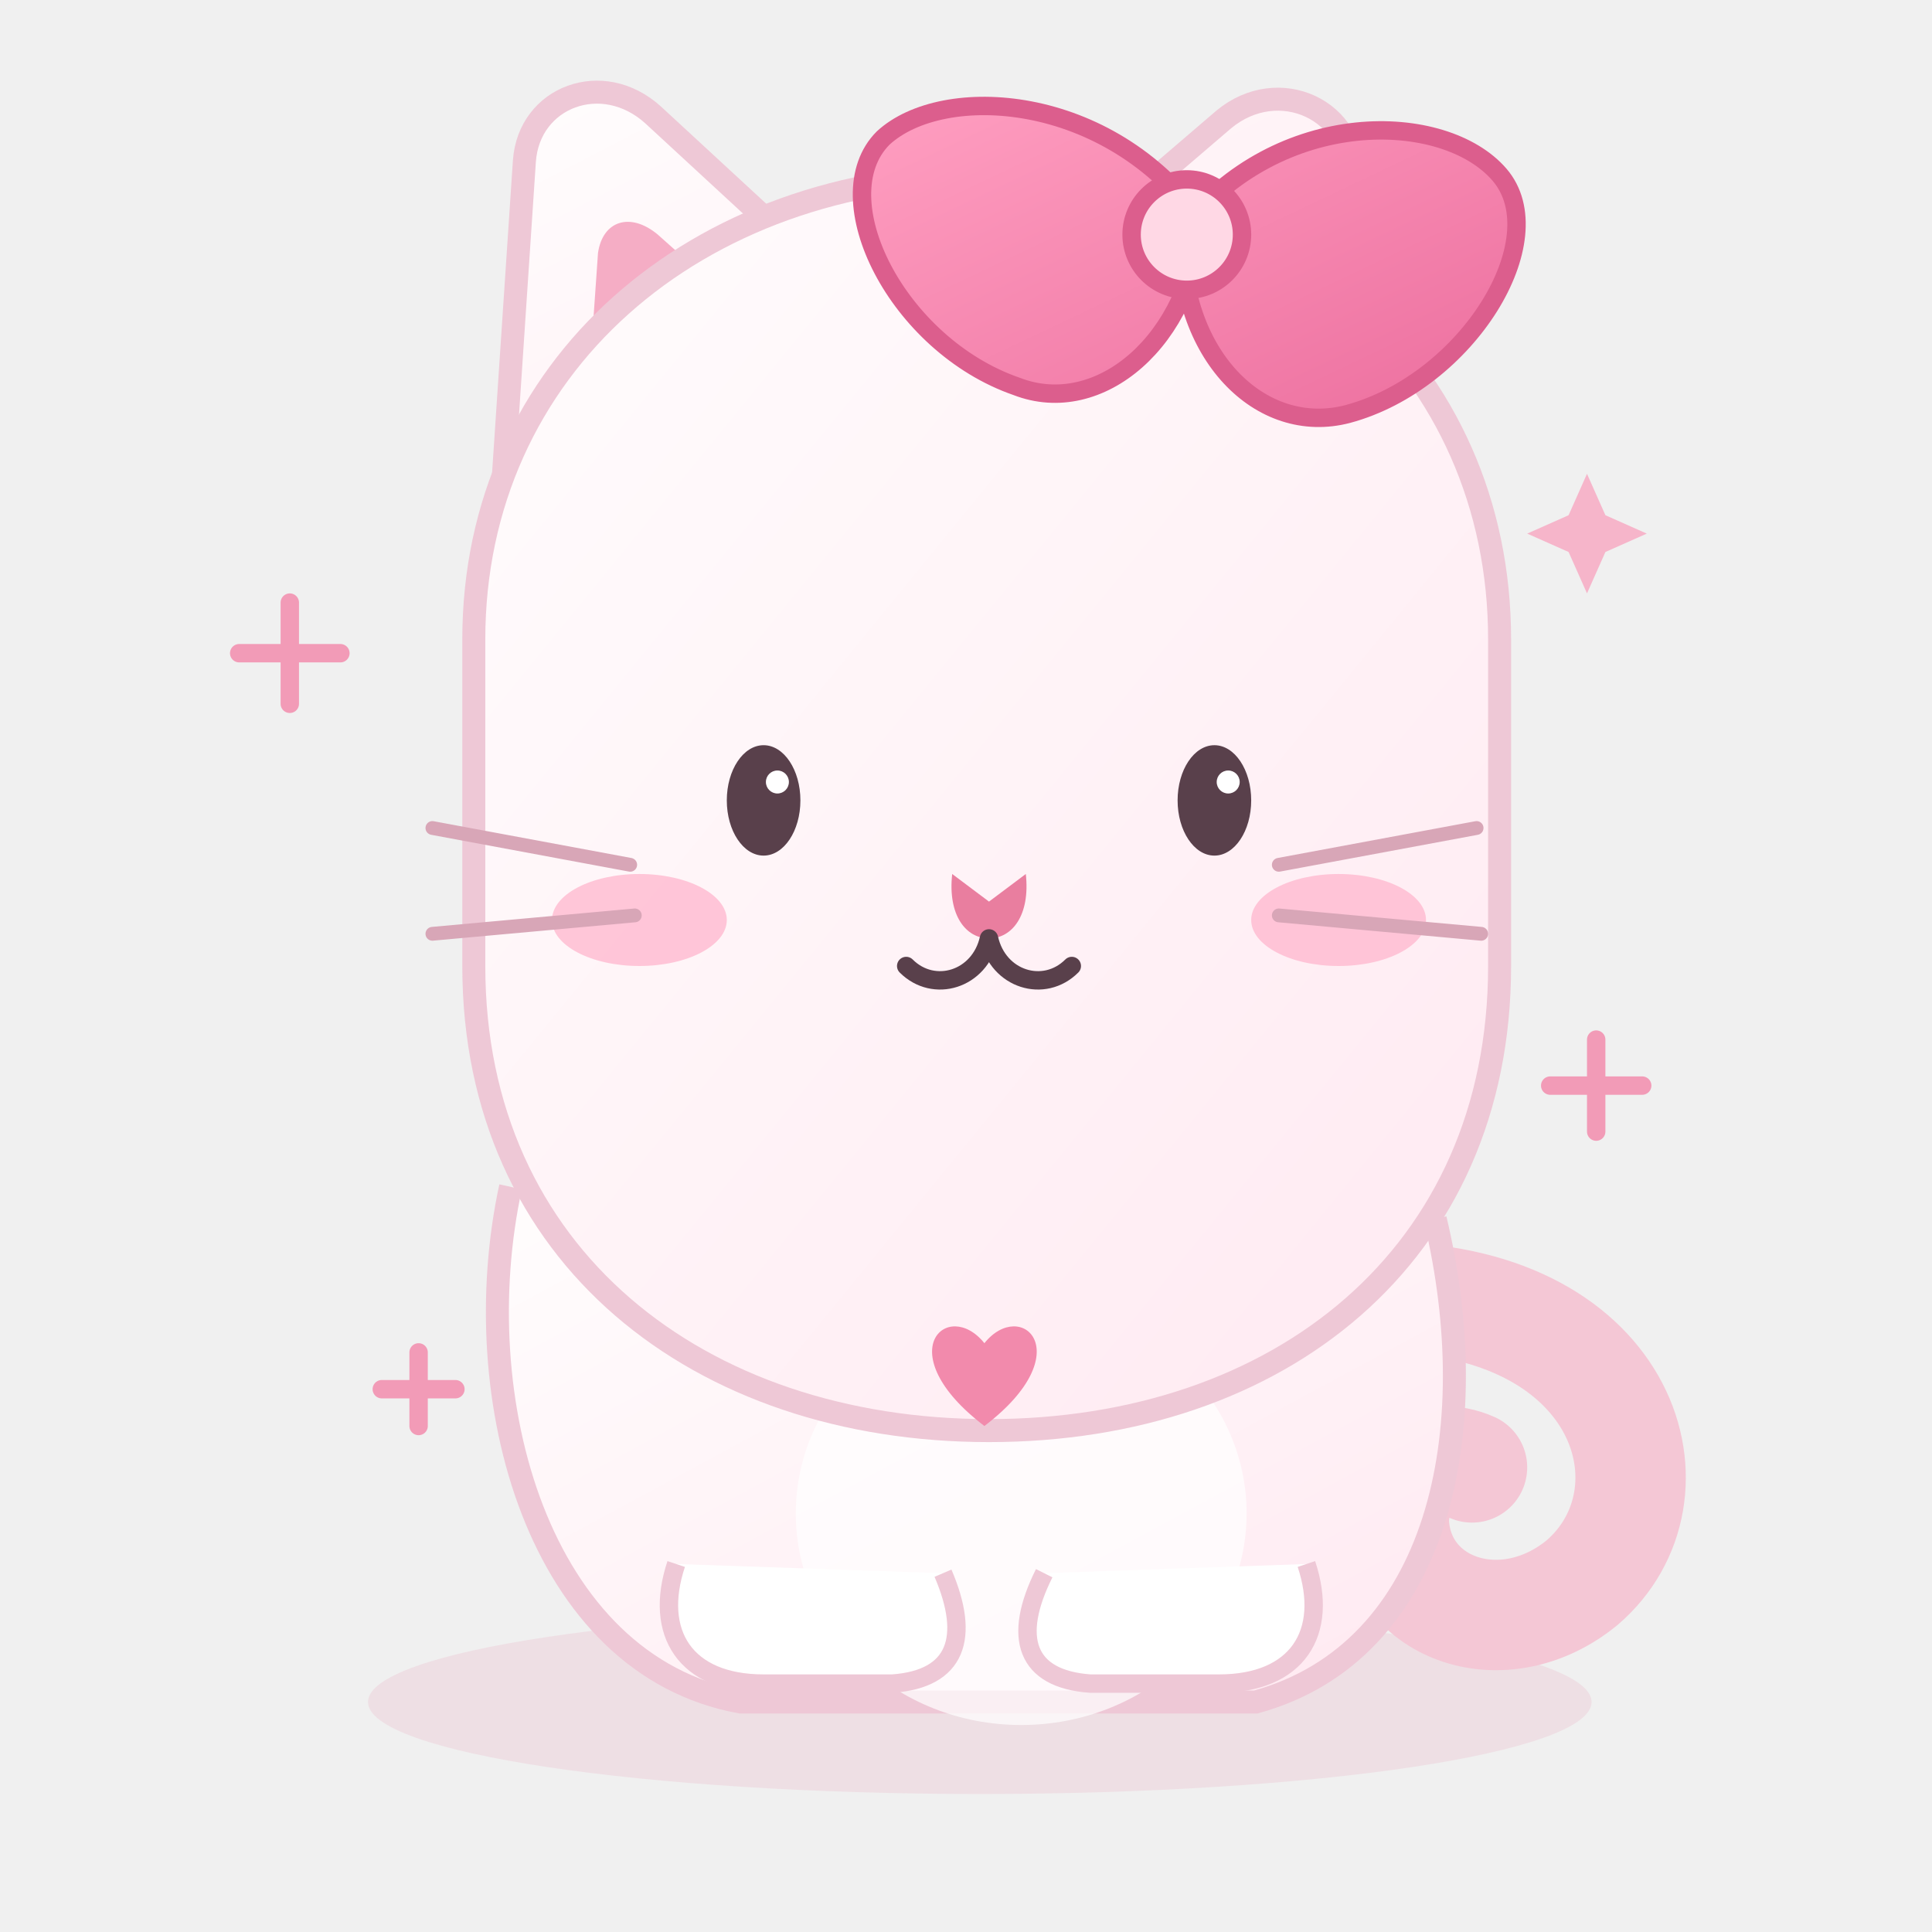
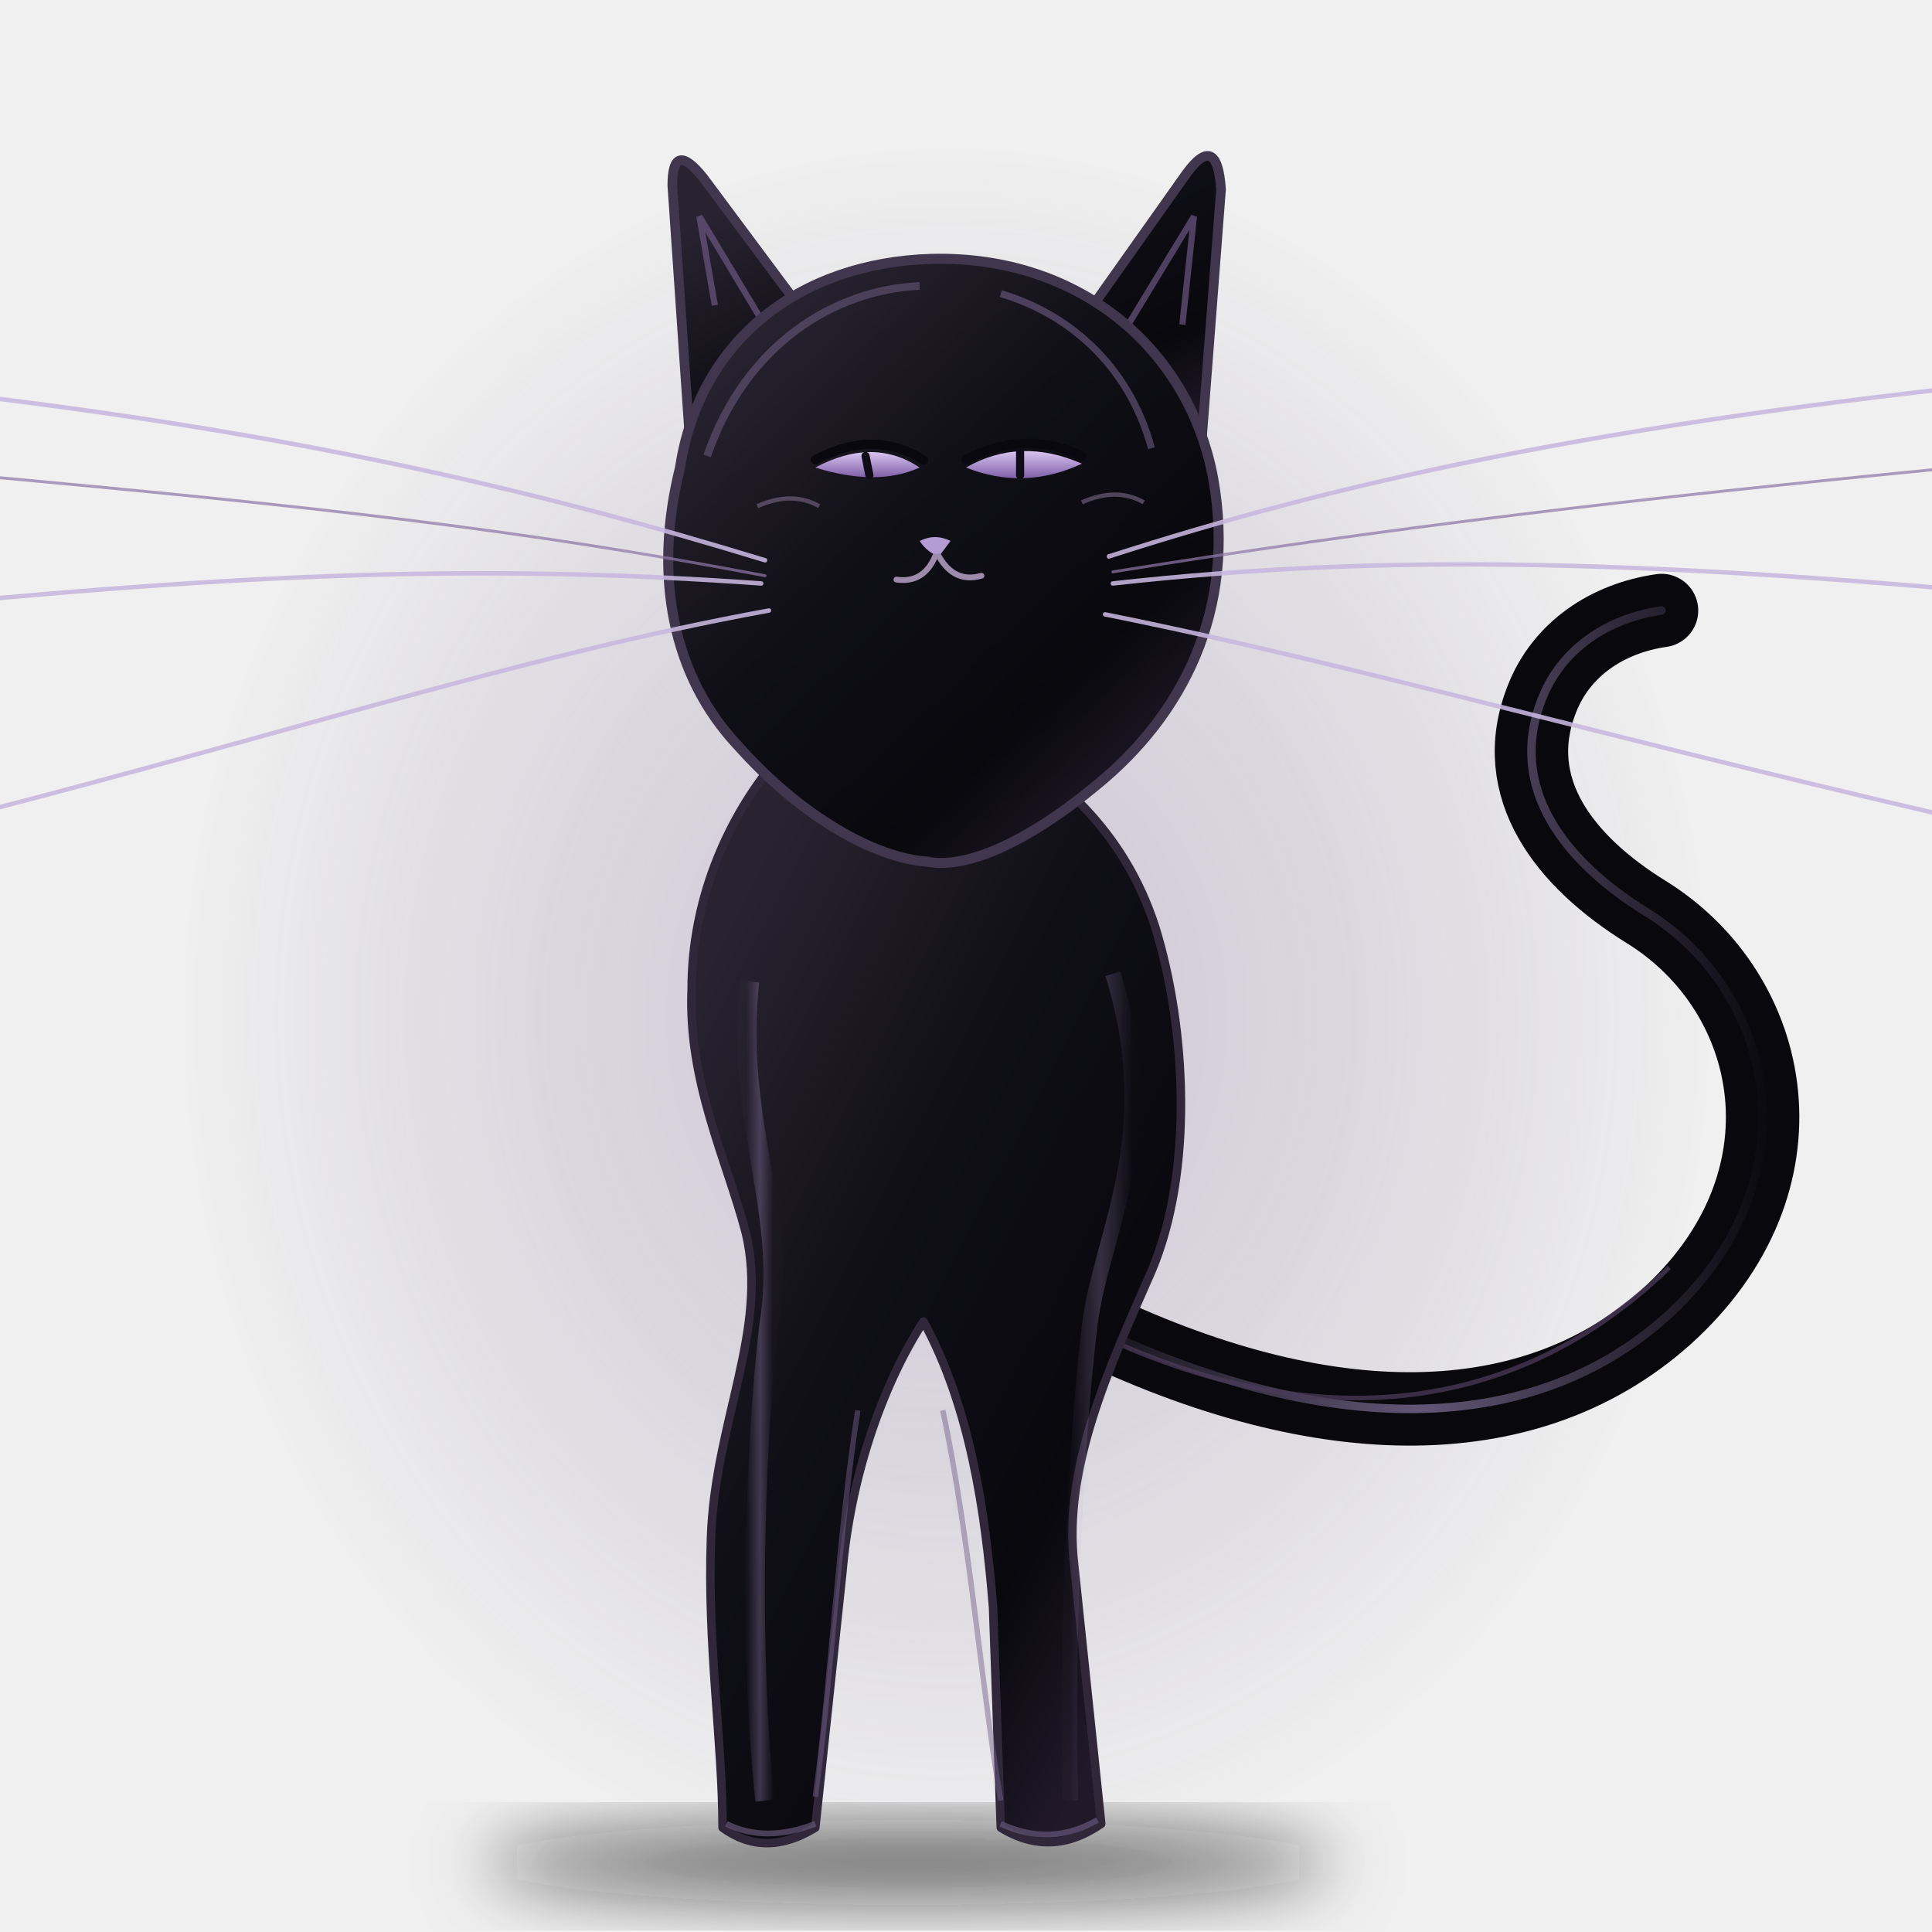
- <svg xmlns="http://www.w3.org/2000/svg" viewBox="0 0 420 420" role="img" aria-labelledby="titulo descricao">
+ <svg xmlns="http://www.w3.org/2000/svg" viewBox="0 0 500 500" role="img" aria-labelledby="titulo descricao">
  <defs>
-     <linearGradient id="corpo" x1="0" y1="0" x2="1" y2="1">
-       <stop offset="0" stop-color="#fffdfd" />
-       <stop offset="1" stop-color="#ffe9f1" />
+     <linearGradient id="pelo" x1=".15" y1=".1" x2=".85" y2=".9">
+       <stop offset="0" stop-color="#292331" />
+       <stop offset=".38" stop-color="#111018" />
+       <stop offset=".78" stop-color="#08080d" />
+       <stop offset="1" stop-color="#21192a" />
    </linearGradient>
-     <linearGradient id="laco" x1="0" y1="0" x2="1" y2="1">
-       <stop offset="0" stop-color="#ff9fc1" />
-       <stop offset="1" stop-color="#ec6e9e" />
+     <linearGradient id="luzPelo" x1="0" y1="0" x2="1" y2="0">
+       <stop offset="0" stop-color="#bca5df" stop-opacity=".04" />
+       <stop offset=".5" stop-color="#bca5df" stop-opacity=".5" />
+       <stop offset="1" stop-color="#bca5df" stop-opacity=".02" />
    </linearGradient>
+     <linearGradient id="olho" x1="0" y1="0" x2="0" y2="1">
+       <stop offset="0" stop-color="#d8c5f1" />
+       <stop offset="1" stop-color="#8060a7" />
+     </linearGradient>
+     <radialGradient id="aureola">
+       <stop offset="0" stop-color="#8a6aad" stop-opacity=".3" />
+       <stop offset="1" stop-color="#35204f" stop-opacity="0" />
+     </radialGradient>
+     <filter id="sombra" x="-.35" y="-.2" width="1.7" height="1.5">
+       <feGaussianBlur stdDeviation="9" />
+     </filter>
  </defs>
-   <ellipse cx="213" cy="370" rx="133" ry="20" fill="#e89bb5" opacity=".2" />
-   <path d="M302 282c52 1 64 43 42 62-17 14-40 6-41-13 0-10 8-16 17-12" fill="none" stroke="#f4c7d5" stroke-width="24" stroke-linecap="round" />
-   <path d="M111 258c-10 46 6 104 50 112h112c40-11 50-59 39-105" fill="url(#corpo)" stroke="#eec8d6" stroke-width="5" />
-   <ellipse cx="222" cy="329" rx="49" ry="46" fill="#fff" opacity=".7" />
-   <path d="m109 110 5-75c1-14 17-20 28-10l52 48m16 1 56-48c12-10 29-2 28 13l-4 78" fill="url(#corpo)" stroke="#eec8d6" stroke-width="5" stroke-linejoin="round" />
-   <path d="m127 98 3-43c1-7 7-9 13-4l37 33m50-1 39-34c5-5 12-2 11 5l-3 46" fill="#f5adc5" />
-   <path d="M103 139c0-59 48-101 112-101s111 42 111 101v71c0 63-48 101-111 101s-112-38-112-101z" fill="url(#corpo)" stroke="#eec8d6" stroke-width="5" />
-   <path d="M261 48c-20-28-56-30-69-18-13 13 3 45 29 54 18 7 38-10 40-36Zm-4 2c21-27 57-26 69-12 12 14-7 45-33 52-19 5-37-13-36-40Z" fill="url(#laco)" stroke="#dc5e8d" stroke-width="4" />
-   <circle cx="258" cy="51" r="12" fill="#ffd8e5" stroke="#dc5e8d" stroke-width="4" />
-   <ellipse cx="166" cy="174" rx="8" ry="12" fill="#59404b" />
-   <ellipse cx="264" cy="174" rx="8" ry="12" fill="#59404b" />
-   <circle cx="169" cy="170" r="2.5" fill="#fff" />
-   <circle cx="267" cy="170" r="2.5" fill="#fff" />
-   <ellipse cx="139" cy="200" rx="19" ry="10" fill="#ffb6cd" opacity=".75" />
-   <ellipse cx="291" cy="200" rx="19" ry="10" fill="#ffb6cd" opacity=".75" />
-   <path d="m207 190 8 6 8-6c1 9-3 14-8 14s-9-5-8-14Z" fill="#e97e9f" />
-   <path d="M215 204c-2 9-12 12-18 6m18-6c2 9 12 12 18 6" fill="none" stroke="#59404b" stroke-width="4" stroke-linecap="round" />
-   <path d="m137 188-43-8m44 19-44 4m184-15 43-8m-43 19 44 4" fill="none" stroke="#d8a6b7" stroke-width="3" stroke-linecap="round" />
-   <path d="M147 340c-5 15 2 26 19 26h28c14-1 17-10 11-24m22 0c-7 14-4 23 10 24h28c17 0 24-11 19-26" fill="#fff" stroke="#eec8d6" stroke-width="4" />
-   <path d="M214 292c-8-10-21 2 0 18 21-16 8-28 0-18Z" fill="#f28aac" />
-   <path d="M63 131v22m-11-11h22M347 226v20m-10-10h20M91 294v16m-8-8h16" stroke="#f29bb7" stroke-width="4" stroke-linecap="round" />
-   <path d="m345 103 4 9 9 4-9 4-4 9-4-9-9-4 9-4 4-9Z" fill="#f6b5ca" />
+   <ellipse cx="245" cy="263" rx="199" ry="225" fill="url(#aureola)" />
+   <ellipse cx="235" cy="482" rx="110" ry="11" fill="#09070f" opacity=".55" filter="url(#sombra)" />
+   <path d="M278 341 C340 372 395 373 431 341 C470 306 460 257 426 236 C405 223 390 204 399 181 C404 168 416 160 430 158" fill="none" stroke="#08080d" stroke-width="19" stroke-linecap="round" />
+   <path d="M278 341 C340 372 395 373 431 341 C470 306 460 257 426 236 C405 223 390 204 399 181 C404 168 416 160 430 158" fill="none" stroke="url(#luzPelo)" stroke-width="2.2" stroke-linecap="round" />
+   <path d="M290 348 C350 374 398 361 432 328" fill="none" stroke="#4a3b5a" stroke-width="1.2" opacity=".75" />
+   <path d="M199 199     C188 213 179 233 179 256     C178 280 188 300 193 319     C199 344 185 368 184 398     C183 426 187 451 187 473     Q198 481 211 473     L218 407 C220 383 228 359 239 342     C251 364 255 391 257 416     L259 473 Q272 481 285 472     L278 405 C275 380 287 354 298 329     C309 303 307 266 299 240     C291 215 273 199 254 190     C236 204 216 207 199 199Z" fill="url(#pelo)" stroke="#30283a" stroke-width="2.2" stroke-linejoin="round" />
+   <path d="M194 254 C190 290 204 314 199 343 C195 377 194 430 198 466" fill="none" stroke="url(#luzPelo)" stroke-width="5" opacity=".55" />
+   <path d="M288 252 C301 294 285 319 282 343 C278 377 276 428 277 466" fill="none" stroke="url(#luzPelo)" stroke-width="4" opacity=".48" />
+   <path d="M222 365 C217 397 215 436 211 465 M244 365 C251 398 254 437 259 466" fill="none" stroke="#74618b" stroke-width="1.4" opacity=".48" />
+   <path d="M188 472 Q198 477 211 472 M259 472 Q272 478 284 471" fill="none" stroke="#655578" stroke-width="1.5" opacity=".7" />
+   <path d="M179 121 L174 48 Q174 36 182 46 L217 93     M273 93 L307 45 Q315 34 316 49 L310 127" fill="url(#pelo)" stroke="#40364d" stroke-width="2.5" stroke-linejoin="round" />
+   <path d="M185 79 L181 56 L199 86 M292 84 L309 56 L306 84" fill="none" stroke="#69557f" stroke-width="1.6" opacity=".72" />
+   <path d="M176 121 C181 88 207 68 241 67 C280 66 308 91 314 124     C320 158 306 185 284 203 C266 218 250 225 240 223     C226 222 207 211 191 193 C174 175 169 149 176 121Z" fill="url(#pelo)" stroke="#40364d" stroke-width="2.6" />
+   <path d="M183 118 C193 89 216 75 238 74" fill="none" stroke="#83719a" stroke-width="2" opacity=".42" />
+   <path d="M298 116 C292 94 276 81 259 76" fill="none" stroke="#a18abf" stroke-width="1.8" opacity=".38" />
+   <path d="M211 121 Q226 113 238 121 Q227 126 211 121Z" fill="url(#olho)" />
+   <path d="M250 121 Q264 113 280 120 Q265 127 250 121Z" fill="url(#olho)" />
+   <path d="M224 118 L225 123 M264 117 L264 123" stroke="#100c17" stroke-width="2.1" stroke-linecap="round" />
+   <path d="M211 119 Q226 111 239 119 M250 119 Q265 111 280 118" fill="none" stroke="#09080e" stroke-width="2.4" stroke-linecap="round" />
+   <path d="M238 140 Q242 138 246 140 L243 144 Q240 143 238 140Z" fill="#b39bd3" />
+   <path d="M242 144 Q239 151 232 150 M243 144 Q247 151 254 149" fill="none" stroke="#9d8bac" stroke-width="1.5" stroke-linecap="round" />
+   <path d="M196 131 Q205 127 212 131 M280 130 Q289 126 296 130" fill="none" stroke="#665873" stroke-width="1.1" opacity=".75" />
+   <g fill="none" stroke="#c8b8df" stroke-width="1.15" stroke-linecap="round" opacity=".88">
+     <path d="M198 145 C139 127 74 111 -28 100" />
+     <path d="M197 151 C127 146 65 148 -34 158" />
+     <path d="M199 158 C133 170 68 192 -24 215" />
+     <path d="M287 144 C346 125 412 110 528 98" />
+     <path d="M288 151 C360 143 428 145 534 155" />
+     <path d="M286 159 C351 172 419 192 525 216" />
+   </g>
+   <g fill="none" stroke="#8d77a7" stroke-width=".75" stroke-linecap="round" opacity=".72">
+     <path d="M198 149 C135 137 81 131 -7 123" />
+     <path d="M288 148 C356 137 423 129 506 121" />
+   </g>
</svg>
